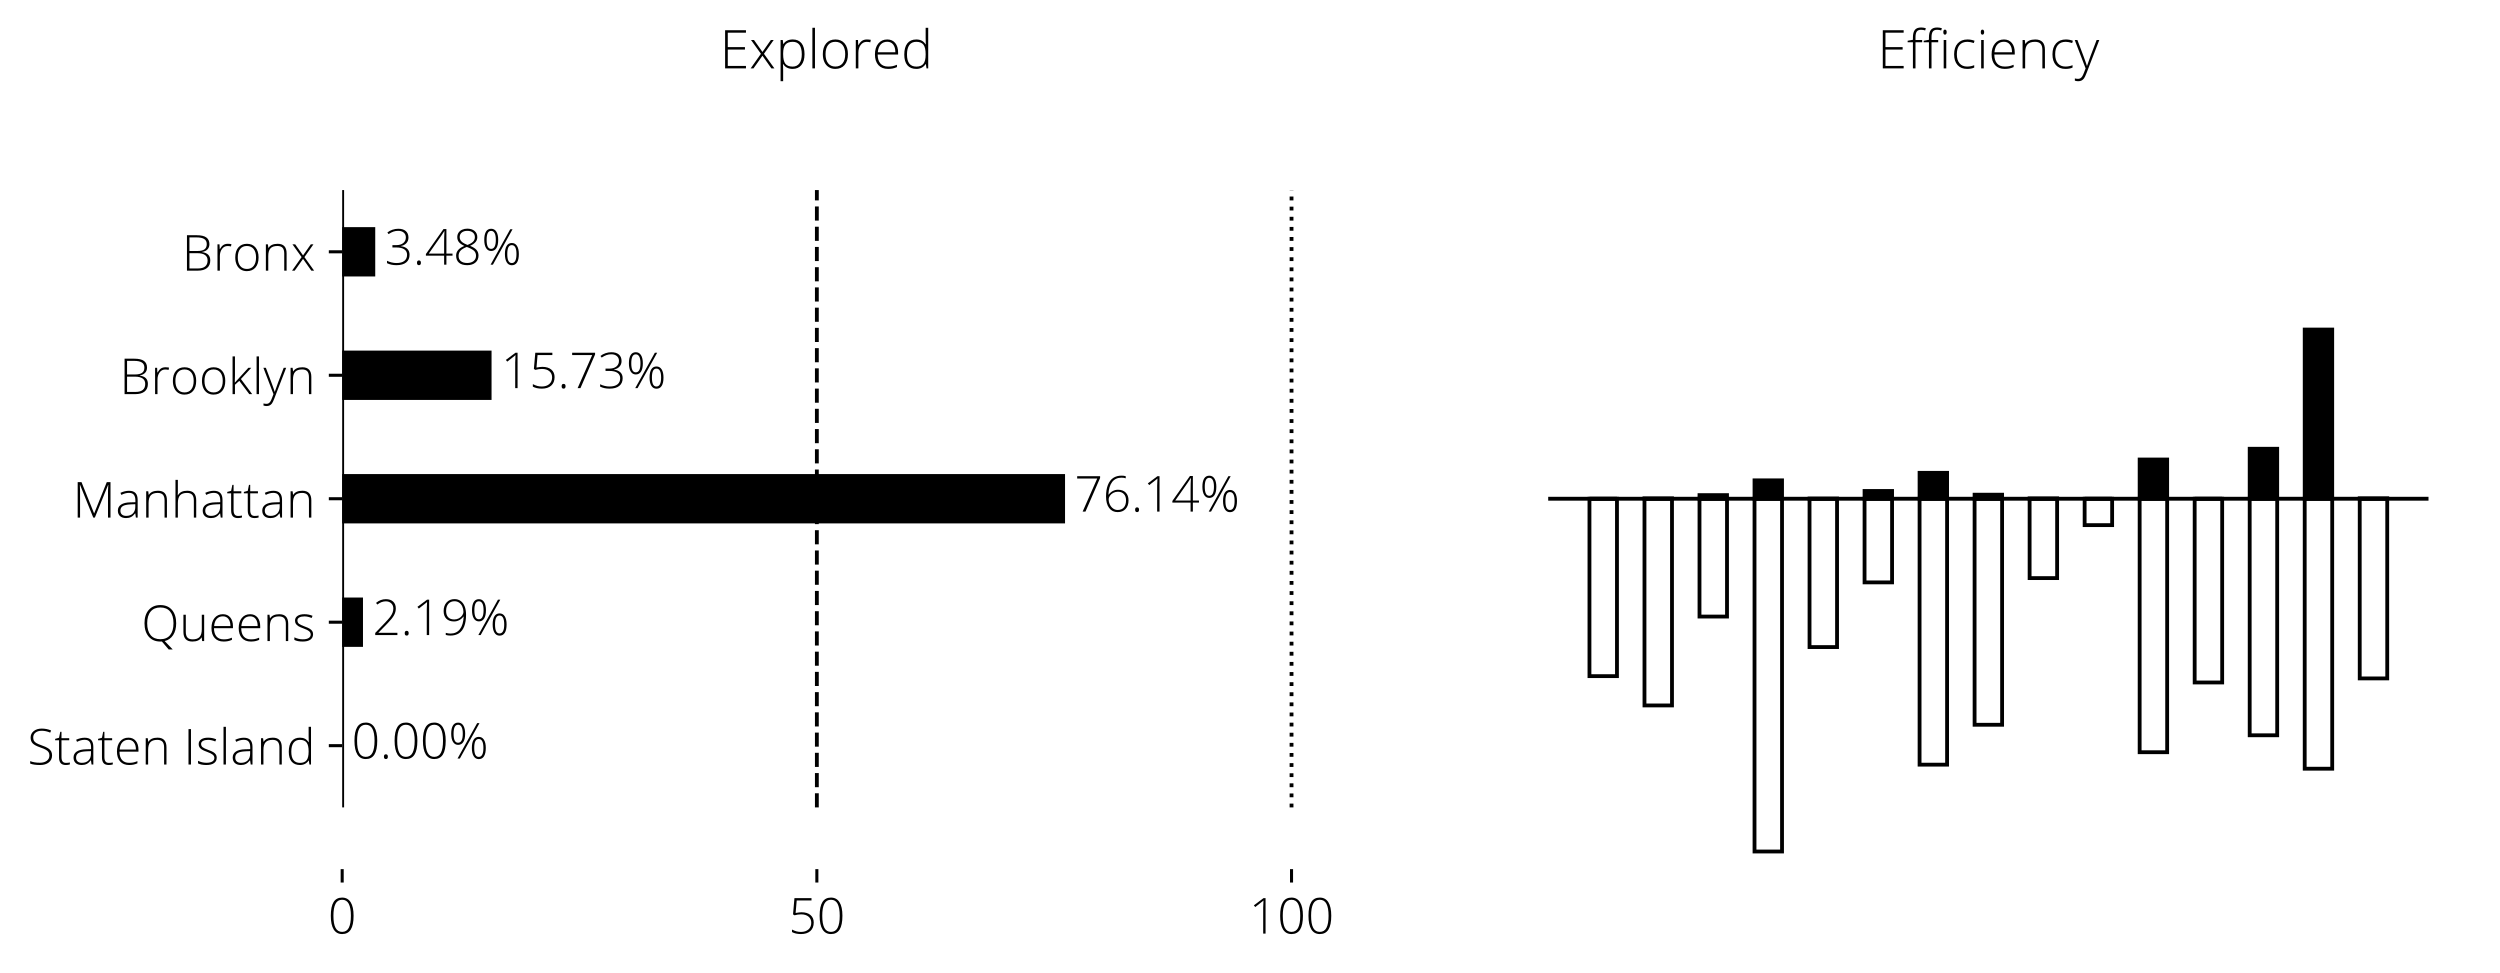
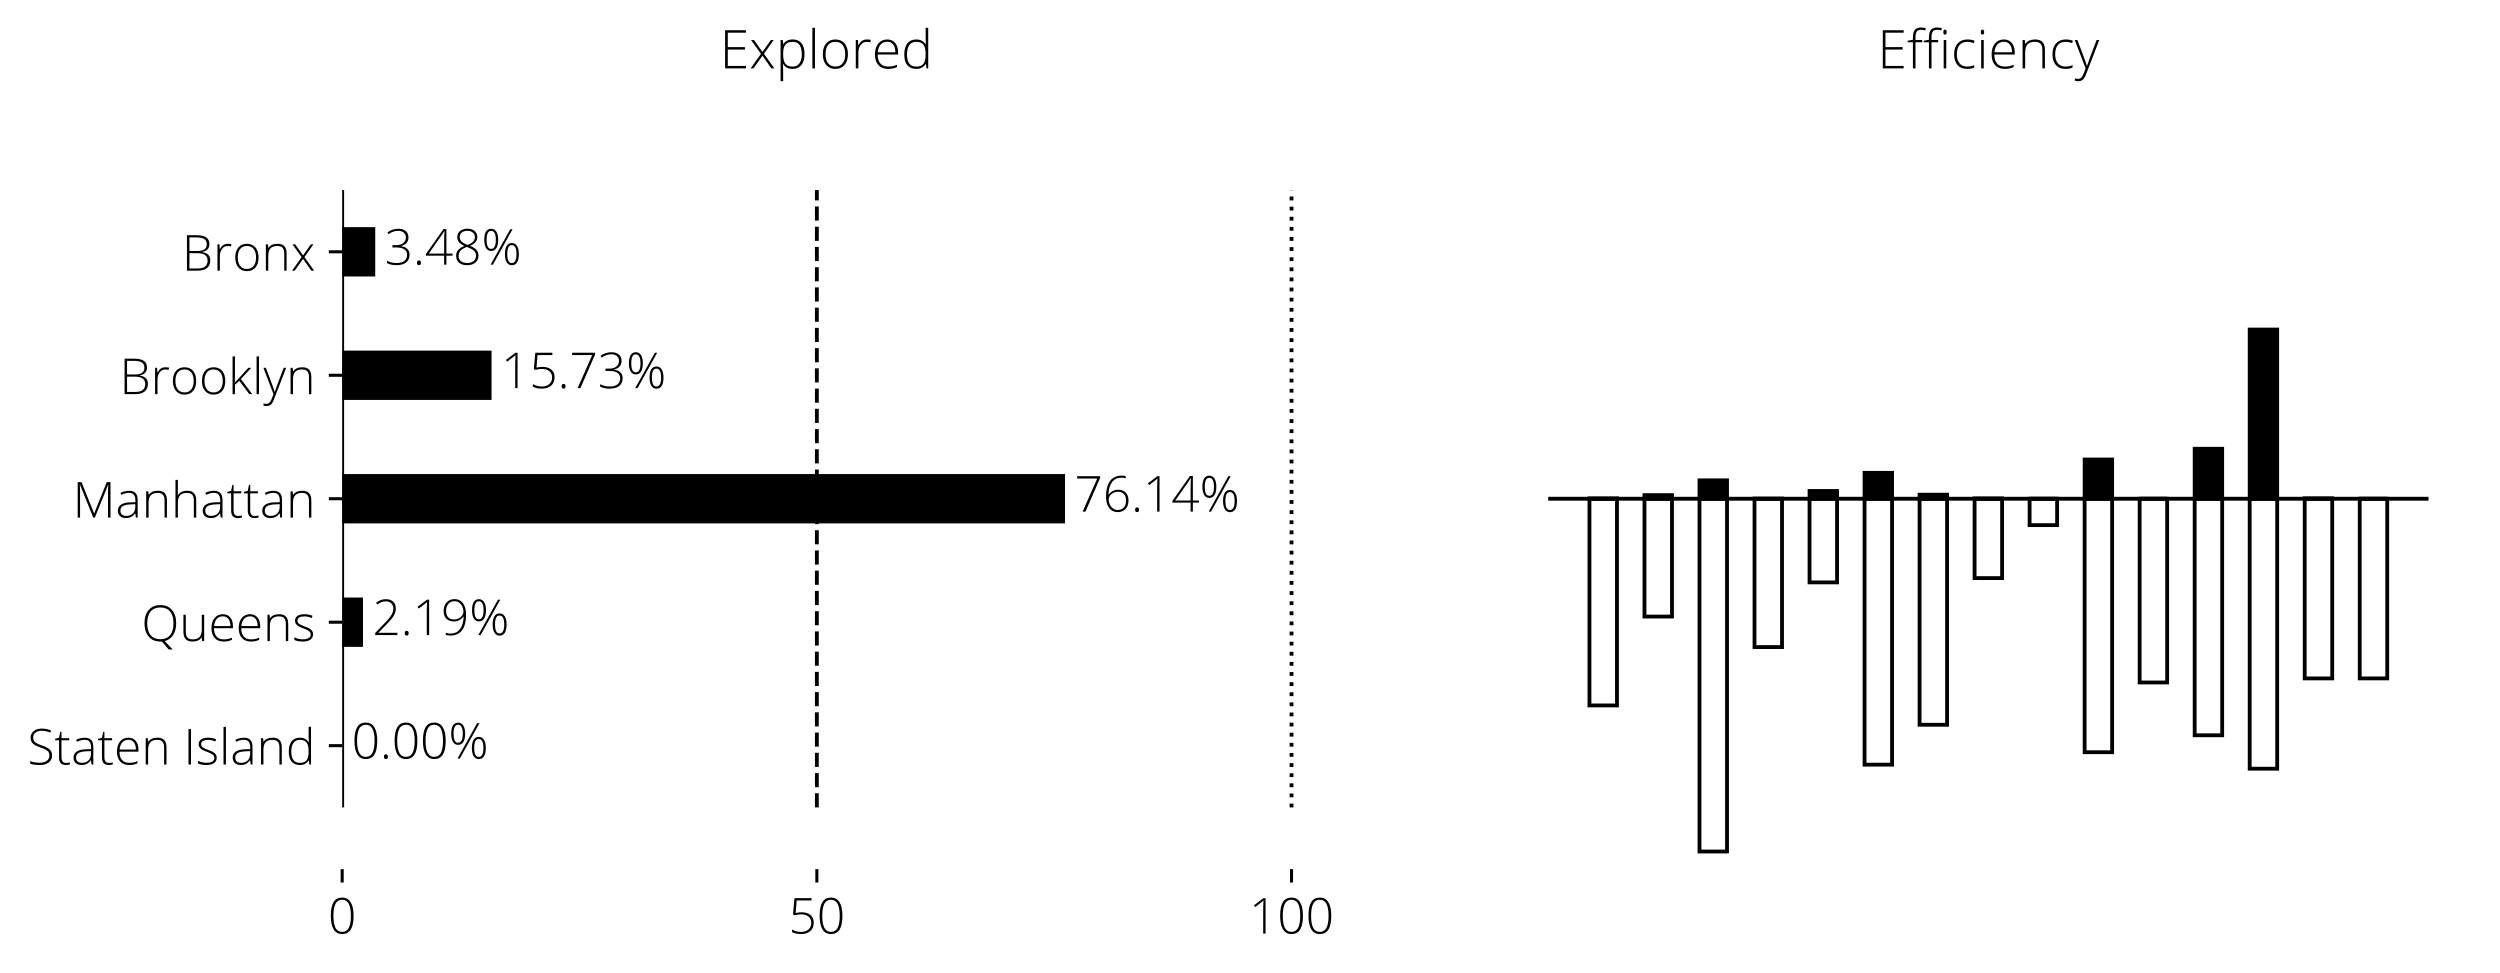
<svg xmlns="http://www.w3.org/2000/svg" xmlns:xlink="http://www.w3.org/1999/xlink" width="654.828pt" height="254.856pt" viewBox="0 0 654.828 254.856" version="1.1">
  <defs>
    <style type="text/css">*{stroke-linejoin: round; stroke-linecap: butt}</style>
  </defs>
  <g id="figure_1">
    <g id="patch_1">
      <path d="M 0 254.856  L 654.828 254.856  L 654.828 0  L 0 0  z " style="fill: #ffffff" />
    </g>
    <g id="axes_1">
      <g id="patch_2">
        <path d="M 89.628 227.654  L 343.265 227.654  L 343.265 33.614  L 89.628 33.614  L 89.628 227.654  z " style="fill: none" />
      </g>
      <g id="patch_3">
-         <path d="M 89.628 201.782  L 89.628 201.782  L 89.628 188.846  L 89.628 188.846  z " clip-path="url(#p2cec09fd3d)" />
+         <path d="M 89.628 201.782  L 89.628 201.782  L 89.628 188.846  L 89.628 188.846  z " clip-path="url(#pf3781e7fc8)" />
      </g>
      <g id="patch_4">
-         <path d="M 89.628 169.442  L 95.077 169.442  L 95.077 156.506  L 89.628 156.506  z " clip-path="url(#p2cec09fd3d)" />
+         <path d="M 89.628 169.442  L 95.077 169.442  L 95.077 156.506  L 89.628 156.506  z " clip-path="url(#pf3781e7fc8)" />
      </g>
      <g id="patch_5">
-         <path d="M 89.628 137.102  L 278.967 137.102  L 278.967 124.166  L 89.628 124.166  z " clip-path="url(#p2cec09fd3d)" />
+         <path d="M 89.628 137.102  L 278.967 137.102  L 278.967 124.166  L 89.628 124.166  z " clip-path="url(#pf3781e7fc8)" />
      </g>
      <g id="patch_6">
-         <path d="M 89.628 104.762  L 128.753 104.762  L 128.753 91.826  L 89.628 91.826  z " clip-path="url(#p2cec09fd3d)" />
+         <path d="M 89.628 104.762  L 128.753 104.762  L 128.753 91.826  L 89.628 91.826  z " clip-path="url(#pf3781e7fc8)" />
      </g>
      <g id="patch_7">
-         <path d="M 89.628 72.422  L 98.287 72.422  L 98.287 59.486  L 89.628 59.486  z " clip-path="url(#p2cec09fd3d)" />
+         <path d="M 89.628 72.422  L 98.287 72.422  L 98.287 59.486  L 89.628 59.486  z " clip-path="url(#pf3781e7fc8)" />
      </g>
      <g id="matplotlib.axis_1">
        <g id="xtick_1">
          <g id="line2d_1">
            <defs>
-               <path id="m2f53ff50e4" d="M 0 0  L 0 3.5  " style="stroke: #000000; stroke-width: 0.8" />
+               <path id="m8a9e522f46" d="M 0 0  L 0 3.5  " style="stroke: #000000; stroke-width: 0.8" />
            </defs>
            <g>
-               <use xlink:href="#m2f53ff50e4" x="89.628" y="227.654" style="stroke: #000000; stroke-width: 0.8" />
+               <use xlink:href="#m8a9e522f46" x="89.628" y="227.654" style="stroke: #000000; stroke-width: 0.8" />
            </g>
          </g>
          <g id="text_1">
-             <g transform="translate(85.91836 244.5322)scale(0.13 -0.13)">
+             <g transform="translate(85.91836 244.5322) scale(0.13 -0.13)">
              <defs>
                <path id="OpenSans-Light-30" d="M 3297 2297  Q 3297 1094 2930 515  Q 2563 -63 1819 -63  Q 1103 -63 731 532  Q 359 1128 359 2297  Q 359 3491 720 4066  Q 1081 4641 1819 4641  Q 2541 4641 2919 4045  Q 3297 3450 3297 2297  z M 697 2297  Q 697 1234 975 726  Q 1253 219 1819 219  Q 2409 219 2679 744  Q 2950 1269 2950 2297  Q 2950 3309 2679 3834  Q 2409 4359 1819 4359  Q 1228 4359 962 3834  Q 697 3309 697 2297  z " transform="scale(0.015625)" />
              </defs>
              <use xlink:href="#OpenSans-Light-30" />
            </g>
          </g>
        </g>
        <g id="xtick_2">
          <g id="line2d_2">
            <g>
-               <use xlink:href="#m2f53ff50e4" x="213.96" y="227.654" style="stroke: #000000; stroke-width: 0.8" />
+               <use xlink:href="#m8a9e522f46" x="213.96" y="227.654" style="stroke: #000000; stroke-width: 0.8" />
            </g>
          </g>
          <g id="text_2">
-             <g transform="translate(206.5398 244.5322)scale(0.13 -0.13)">
+             <g transform="translate(206.5398 244.5322) scale(0.13 -0.13)">
              <defs>
                <path id="OpenSans-Light-35" d="M 1678 2747  Q 2409 2747 2829 2394  Q 3250 2041 3250 1422  Q 3250 719 2812 328  Q 2375 -63 1606 -63  Q 1266 -63 959 4  Q 653 72 447 197  L 447 519  Q 784 347 1046 280  Q 1309 213 1606 213  Q 2206 213 2568 530  Q 2931 847 2931 1388  Q 2931 1897 2578 2187  Q 2225 2478 1619 2478  Q 1213 2478 769 2356  L 581 2478  L 763 4569  L 2963 4569  L 2963 4269  L 1056 4269  L 916 2656  Q 1403 2747 1678 2747  z " transform="scale(0.015625)" />
              </defs>
              <use xlink:href="#OpenSans-Light-35" />
              <use xlink:href="#OpenSans-Light-30" x="57.08" />
            </g>
          </g>
        </g>
        <g id="xtick_3">
          <g id="line2d_3">
            <g>
-               <use xlink:href="#m2f53ff50e4" x="338.292" y="227.654" style="stroke: #000000; stroke-width: 0.8" />
+               <use xlink:href="#m8a9e522f46" x="338.292" y="227.654" style="stroke: #000000; stroke-width: 0.8" />
            </g>
          </g>
          <g id="text_3">
-             <g transform="translate(327.1613 244.5322)scale(0.13 -0.13)">
+             <g transform="translate(327.1613 244.5322) scale(0.13 -0.13)">
              <defs>
                <path id="OpenSans-Light-31" d="M 2131 0  L 1825 0  L 1825 3328  Q 1825 3781 1863 4269  Q 1816 4222 1766 4178  Q 1716 4134 800 3419  L 622 3641  L 1863 4569  L 2131 4569  L 2131 0  z " transform="scale(0.015625)" />
              </defs>
              <use xlink:href="#OpenSans-Light-31" />
              <use xlink:href="#OpenSans-Light-30" x="57.08" />
              <use xlink:href="#OpenSans-Light-30" x="114.16" />
            </g>
          </g>
        </g>
      </g>
      <g id="matplotlib.axis_2">
        <g id="ytick_1">
          <g id="line2d_4">
            <defs>
-               <path id="m349e961a0e" d="M 0 0  L -3.5 0  " style="stroke: #000000; stroke-width: 0.8" />
+               <path id="m6c0a0e316b" d="M 0 0  L -3.5 0  " style="stroke: #000000; stroke-width: 0.8" />
            </defs>
            <g>
-               <use xlink:href="#m349e961a0e" x="89.628" y="195.314" style="stroke: #000000; stroke-width: 0.8" />
+               <use xlink:href="#m6c0a0e316b" x="89.628" y="195.314" style="stroke: #000000; stroke-width: 0.8" />
            </g>
          </g>
          <g id="text_4">
-             <g transform="translate(7.2 200.2532)scale(0.13 -0.13)">
+             <g transform="translate(7.2 200.2532) scale(0.13 -0.13)">
              <defs>
                <path id="OpenSans-Light-53" d="M 3169 1178  Q 3169 606 2748 271  Q 2328 -63 1631 -63  Q 794 -63 347 122  L 347 441  Q 841 231 1606 231  Q 2169 231 2498 489  Q 2828 747 2828 1166  Q 2828 1425 2718 1595  Q 2609 1766 2362 1906  Q 2116 2047 1638 2209  Q 938 2450 670 2729  Q 403 3009 403 3475  Q 403 3988 804 4311  Q 1206 4634 1838 4634  Q 2481 4634 3047 4391  L 2931 4116  Q 2363 4353 1844 4353  Q 1338 4353 1038 4118  Q 738 3884 738 3481  Q 738 3228 830 3065  Q 922 2903 1131 2773  Q 1341 2644 1850 2463  Q 2384 2278 2653 2104  Q 2922 1931 3045 1711  Q 3169 1491 3169 1178  z " transform="scale(0.015625)" />
                <path id="OpenSans-Light-74" d="M 1466 213  Q 1759 213 1978 263  L 1978 13  Q 1753 -63 1459 -63  Q 1009 -63 795 178  Q 581 419 581 934  L 581 3128  L 78 3128  L 78 3309  L 581 3450  L 738 4219  L 897 4219  L 897 3397  L 1894 3397  L 1894 3128  L 897 3128  L 897 978  Q 897 588 1034 400  Q 1172 213 1466 213  z " transform="scale(0.015625)" />
                <path id="OpenSans-Light-61" d="M 2631 0  L 2553 538  L 2528 538  Q 2272 209 2001 73  Q 1731 -63 1363 -63  Q 863 -63 584 193  Q 306 450 306 903  Q 306 1400 720 1675  Q 1134 1950 1919 1966  L 2566 1984  L 2566 2209  Q 2566 2694 2369 2941  Q 2172 3188 1734 3188  Q 1263 3188 756 2925  L 641 3194  Q 1200 3456 1747 3456  Q 2306 3456 2582 3165  Q 2859 2875 2859 2259  L 2859 0  L 2631 0  z M 1381 219  Q 1925 219 2239 530  Q 2553 841 2553 1394  L 2553 1728  L 1959 1703  Q 1244 1669 939 1480  Q 634 1291 634 891  Q 634 572 829 395  Q 1025 219 1381 219  z " transform="scale(0.015625)" />
                <path id="OpenSans-Light-65" d="M 1941 -63  Q 1200 -63 786 393  Q 372 850 372 1672  Q 372 2484 772 2973  Q 1172 3463 1850 3463  Q 2450 3463 2797 3044  Q 3144 2625 3144 1906  L 3144 1656  L 697 1656  Q 703 956 1023 587  Q 1344 219 1941 219  Q 2231 219 2451 259  Q 2672 300 3009 434  L 3009 153  Q 2722 28 2478 -17  Q 2234 -63 1941 -63  z M 1850 3188  Q 1359 3188 1062 2864  Q 766 2541 716 1931  L 2816 1931  Q 2816 2522 2559 2855  Q 2303 3188 1850 3188  z " transform="scale(0.015625)" />
                <path id="OpenSans-Light-6e" d="M 2938 0  L 2938 2203  Q 2938 2716 2722 2948  Q 2506 3181 2053 3181  Q 1444 3181 1161 2873  Q 878 2566 878 1875  L 878 0  L 569 0  L 569 3397  L 831 3397  L 891 2931  L 909 2931  Q 1241 3463 2088 3463  Q 3244 3463 3244 2222  L 3244 0  L 2938 0  z " transform="scale(0.015625)" />
                <path id="OpenSans-Light-20" transform="scale(0.015625)" />
                <path id="OpenSans-Light-49" d="M 647 0  L 647 4569  L 966 4569  L 966 0  L 647 0  z " transform="scale(0.015625)" />
                <path id="OpenSans-Light-73" d="M 2675 884  Q 2675 428 2328 182  Q 1981 -63 1344 -63  Q 663 -63 263 147  L 263 481  Q 775 225 1344 225  Q 1847 225 2108 392  Q 2369 559 2369 838  Q 2369 1094 2161 1269  Q 1953 1444 1478 1613  Q 969 1797 762 1930  Q 556 2063 451 2230  Q 347 2397 347 2638  Q 347 3019 667 3241  Q 988 3463 1563 3463  Q 2113 3463 2606 3256  L 2491 2975  Q 1991 3181 1563 3181  Q 1147 3181 903 3043  Q 659 2906 659 2663  Q 659 2397 848 2237  Q 1038 2078 1588 1881  Q 2047 1716 2256 1583  Q 2466 1450 2570 1281  Q 2675 1113 2675 884  z " transform="scale(0.015625)" />
                <path id="OpenSans-Light-6c" d="M 878 0  L 569 0  L 569 4863  L 878 4863  L 878 0  z " transform="scale(0.015625)" />
                <path id="OpenSans-Light-64" d="M 1813 3463  Q 2181 3463 2450 3328  Q 2719 3194 2931 2869  L 2950 2869  Q 2931 3263 2931 3641  L 2931 4863  L 3238 4863  L 3238 0  L 3034 0  L 2956 519  L 2931 519  Q 2544 -63 1819 -63  Q 1116 -63 744 375  Q 372 813 372 1650  Q 372 2531 740 2997  Q 1109 3463 1813 3463  z M 1813 3181  Q 1256 3181 976 2790  Q 697 2400 697 1656  Q 697 213 1819 213  Q 2394 213 2662 547  Q 2931 881 2931 1650  L 2931 1703  Q 2931 2491 2667 2836  Q 2403 3181 1813 3181  z " transform="scale(0.015625)" />
              </defs>
              <use xlink:href="#OpenSans-Light-53" />
              <use xlink:href="#OpenSans-Light-74" x="54.492" />
              <use xlink:href="#OpenSans-Light-61" x="87.988" />
              <use xlink:href="#OpenSans-Light-74" x="140.967" />
              <use xlink:href="#OpenSans-Light-65" x="174.463" />
              <use xlink:href="#OpenSans-Light-6e" x="229.346" />
              <use xlink:href="#OpenSans-Light-20" x="288.33" />
              <use xlink:href="#OpenSans-Light-49" x="314.307" />
              <use xlink:href="#OpenSans-Light-73" x="339.502" />
              <use xlink:href="#OpenSans-Light-6c" x="386.084" />
              <use xlink:href="#OpenSans-Light-61" x="408.691" />
              <use xlink:href="#OpenSans-Light-6e" x="461.67" />
              <use xlink:href="#OpenSans-Light-64" x="520.654" />
            </g>
          </g>
        </g>
        <g id="ytick_2">
          <g id="line2d_5">
            <g>
-               <use xlink:href="#m349e961a0e" x="89.628" y="162.974" style="stroke: #000000; stroke-width: 0.8" />
+               <use xlink:href="#m6c0a0e316b" x="89.628" y="162.974" style="stroke: #000000; stroke-width: 0.8" />
            </g>
          </g>
          <g id="text_5">
-             <g transform="translate(37.03094 167.9132)scale(0.13 -0.13)">
+             <g transform="translate(37.03094 167.9132) scale(0.13 -0.13)">
              <defs>
                <path id="OpenSans-Light-51" d="M 4488 2291  Q 4488 1372 4094 770  Q 3700 169 3003 0  L 4044 -1088  L 3525 -1088  L 2644 -56  L 2541 -63  L 2444 -63  Q 1491 -63 947 570  Q 403 1203 403 2297  Q 403 3388 951 4014  Q 1500 4641 2450 4641  Q 3406 4641 3947 4011  Q 4488 3381 4488 2291  z M 750 2291  Q 750 1309 1187 773  Q 1625 238 2444 238  Q 3269 238 3705 769  Q 4141 1300 4141 2291  Q 4141 3278 3705 3804  Q 3269 4331 2450 4331  Q 1634 4331 1192 3800  Q 750 3269 750 2291  z " transform="scale(0.015625)" />
                <path id="OpenSans-Light-75" d="M 838 3397  L 838 1197  Q 838 684 1053 451  Q 1269 219 1722 219  Q 2328 219 2614 525  Q 2900 831 2900 1522  L 2900 3397  L 3206 3397  L 3206 0  L 2944 0  L 2888 469  L 2869 469  Q 2538 -63 1691 -63  Q 531 -63 531 1178  L 531 3397  L 838 3397  z " transform="scale(0.015625)" />
              </defs>
              <use xlink:href="#OpenSans-Light-51" />
              <use xlink:href="#OpenSans-Light-75" x="76.416" />
              <use xlink:href="#OpenSans-Light-65" x="135.4" />
              <use xlink:href="#OpenSans-Light-65" x="190.283" />
              <use xlink:href="#OpenSans-Light-6e" x="245.166" />
              <use xlink:href="#OpenSans-Light-73" x="304.15" />
            </g>
          </g>
        </g>
        <g id="ytick_3">
          <g id="line2d_6">
            <g>
-               <use xlink:href="#m349e961a0e" x="89.628" y="130.634" style="stroke: #000000; stroke-width: 0.8" />
+               <use xlink:href="#m6c0a0e316b" x="89.628" y="130.634" style="stroke: #000000; stroke-width: 0.8" />
            </g>
          </g>
          <g id="text_6">
-             <g transform="translate(19.03406 135.5732)scale(0.13 -0.13)">
+             <g transform="translate(19.03406 135.5732) scale(0.13 -0.13)">
              <defs>
                <path id="OpenSans-Light-4d" d="M 2656 0  L 953 4219  L 928 4219  Q 953 3831 953 3425  L 953 0  L 647 0  L 647 4569  L 1141 4569  L 2759 550  L 2778 550  L 4397 4569  L 4878 4569  L 4878 0  L 4556 0  L 4556 3463  Q 4556 3825 4594 4213  L 4569 4213  L 2859 0  L 2656 0  z " transform="scale(0.015625)" />
                <path id="OpenSans-Light-68" d="M 2938 0  L 2938 2203  Q 2938 2716 2722 2948  Q 2506 3181 2053 3181  Q 1444 3181 1161 2873  Q 878 2566 878 1875  L 878 0  L 569 0  L 569 4863  L 878 4863  L 878 3316  L 863 2881  L 884 2881  Q 1075 3188 1365 3325  Q 1656 3463 2088 3463  Q 3244 3463 3244 2222  L 3244 0  L 2938 0  z " transform="scale(0.015625)" />
              </defs>
              <use xlink:href="#OpenSans-Light-4d" />
              <use xlink:href="#OpenSans-Light-61" x="86.279" />
              <use xlink:href="#OpenSans-Light-6e" x="139.258" />
              <use xlink:href="#OpenSans-Light-68" x="198.242" />
              <use xlink:href="#OpenSans-Light-61" x="257.227" />
              <use xlink:href="#OpenSans-Light-74" x="310.205" />
              <use xlink:href="#OpenSans-Light-74" x="343.701" />
              <use xlink:href="#OpenSans-Light-61" x="377.197" />
              <use xlink:href="#OpenSans-Light-6e" x="430.176" />
            </g>
          </g>
        </g>
        <g id="ytick_4">
          <g id="line2d_7">
            <g>
-               <use xlink:href="#m349e961a0e" x="89.628" y="98.294" style="stroke: #000000; stroke-width: 0.8" />
+               <use xlink:href="#m6c0a0e316b" x="89.628" y="98.294" style="stroke: #000000; stroke-width: 0.8" />
            </g>
          </g>
          <g id="text_7">
-             <g transform="translate(31.31703 103.2332)scale(0.13 -0.13)">
+             <g transform="translate(31.31703 103.2332) scale(0.13 -0.13)">
              <defs>
                <path id="OpenSans-Light-42" d="M 647 4569  L 1900 4569  Q 2747 4569 3144 4281  Q 3541 3994 3541 3413  Q 3541 3016 3298 2752  Q 3056 2488 2591 2413  L 2591 2394  Q 3138 2313 3395 2048  Q 3653 1784 3653 1313  Q 3653 681 3234 340  Q 2816 0 2047 0  L 647 0  L 647 4569  z M 966 2534  L 1972 2534  Q 2616 2534 2908 2748  Q 3200 2963 3200 3419  Q 3200 3875 2870 4081  Q 2541 4288 1888 4288  L 966 4288  L 966 2534  z M 966 2253  L 966 281  L 2041 281  Q 3309 281 3309 1313  Q 3309 2253 1972 2253  L 966 2253  z " transform="scale(0.015625)" />
                <path id="OpenSans-Light-72" d="M 1906 3463  Q 2122 3463 2369 3419  L 2309 3122  Q 2097 3175 1869 3175  Q 1434 3175 1156 2806  Q 878 2438 878 1875  L 878 0  L 569 0  L 569 3397  L 831 3397  L 863 2784  L 884 2784  Q 1094 3159 1331 3311  Q 1569 3463 1906 3463  z " transform="scale(0.015625)" />
                <path id="OpenSans-Light-6f" d="M 3378 1703  Q 3378 872 2975 404  Q 2572 -63 1863 -63  Q 1416 -63 1075 153  Q 734 369 553 772  Q 372 1175 372 1703  Q 372 2534 775 2998  Q 1178 3463 1881 3463  Q 2581 3463 2979 2992  Q 3378 2522 3378 1703  z M 697 1703  Q 697 1003 1005 611  Q 1313 219 1875 219  Q 2438 219 2745 611  Q 3053 1003 3053 1703  Q 3053 2406 2742 2793  Q 2431 3181 1869 3181  Q 1306 3181 1001 2795  Q 697 2409 697 1703  z " transform="scale(0.015625)" />
                <path id="OpenSans-Light-6b" d="M 872 1491  L 2606 3397  L 2981 3397  L 1644 1947  L 3097 0  L 2725 0  L 1434 1716  L 878 1209  L 878 0  L 569 0  L 569 4863  L 878 4863  L 878 2425  L 856 1491  L 872 1491  z " transform="scale(0.015625)" />
                <path id="OpenSans-Light-79" d="M 0 3397  L 319 3397  L 1038 1491  Q 1366 613 1453 306  L 1472 306  Q 1603 709 1900 1509  L 2619 3397  L 2938 3397  L 1416 -550  Q 1231 -1031 1106 -1200  Q 981 -1369 814 -1453  Q 647 -1538 409 -1538  Q 231 -1538 13 -1472  L 13 -1203  Q 194 -1253 403 -1253  Q 563 -1253 684 -1178  Q 806 -1103 904 -945  Q 1003 -788 1133 -445  Q 1263 -103 1300 0  L 0 3397  z " transform="scale(0.015625)" />
              </defs>
              <use xlink:href="#OpenSans-Light-42" />
              <use xlink:href="#OpenSans-Light-72" x="62.695" />
              <use xlink:href="#OpenSans-Light-6f" x="101.611" />
              <use xlink:href="#OpenSans-Light-6f" x="160.205" />
              <use xlink:href="#OpenSans-Light-6b" x="218.799" />
              <use xlink:href="#OpenSans-Light-6c" x="267.188" />
              <use xlink:href="#OpenSans-Light-79" x="289.795" />
              <use xlink:href="#OpenSans-Light-6e" x="335.693" />
            </g>
          </g>
        </g>
        <g id="ytick_5">
          <g id="line2d_8">
            <g>
-               <use xlink:href="#m349e961a0e" x="89.628" y="65.954" style="stroke: #000000; stroke-width: 0.8" />
+               <use xlink:href="#m6c0a0e316b" x="89.628" y="65.954" style="stroke: #000000; stroke-width: 0.8" />
            </g>
          </g>
          <g id="text_8">
-             <g transform="translate(47.65641 70.89317)scale(0.13 -0.13)">
+             <g transform="translate(47.65641 70.89317) scale(0.13 -0.13)">
              <defs>
                <path id="OpenSans-Light-78" d="M 1403 1747  L 219 3397  L 575 3397  L 1588 1966  L 2591 3397  L 2931 3397  L 1766 1747  L 3016 0  L 2656 0  L 1588 1516  L 513 0  L 172 0  L 1403 1747  z " transform="scale(0.015625)" />
              </defs>
              <use xlink:href="#OpenSans-Light-42" />
              <use xlink:href="#OpenSans-Light-72" x="62.695" />
              <use xlink:href="#OpenSans-Light-6f" x="101.611" />
              <use xlink:href="#OpenSans-Light-6e" x="160.205" />
              <use xlink:href="#OpenSans-Light-78" x="219.189" />
            </g>
          </g>
        </g>
      </g>
      <g id="LineCollection_1">
-         <path d="M 89.628 211.484  L 89.628 49.784  " clip-path="url(#p2cec09fd3d)" style="fill: none; stroke: #000000" />
+         <path d="M 89.628 211.484  L 89.628 49.784  " clip-path="url(#pf3781e7fc8)" style="fill: none; stroke: #000000" />
      </g>
      <g id="LineCollection_2">
-         <path d="M 213.96 211.484  L 213.96 49.784  " clip-path="url(#p2cec09fd3d)" style="fill: none; stroke-dasharray: 3.7,1.6; stroke-dashoffset: 0; stroke: #000000" />
+         <path d="M 213.96 211.484  L 213.96 49.784  " clip-path="url(#pf3781e7fc8)" style="fill: none; stroke-dasharray: 3.7,1.6; stroke-dashoffset: 0; stroke: #000000" />
      </g>
      <g id="LineCollection_3">
-         <path d="M 338.292 211.484  L 338.292 49.784  " clip-path="url(#p2cec09fd3d)" style="fill: none; stroke-dasharray: 1,1.65; stroke-dashoffset: 0; stroke: #000000" />
+         <path d="M 338.292 211.484  L 338.292 49.784  " clip-path="url(#pf3781e7fc8)" style="fill: none; stroke-dasharray: 1,1.65; stroke-dashoffset: 0; stroke: #000000" />
      </g>
      <g id="text_9">
-         <g transform="translate(92.11507 198.6911)scale(0.13 -0.13)">
+         <g transform="translate(92.11507 198.6911) scale(0.13 -0.13)">
          <defs>
            <path id="OpenSans-Light-2e" d="M 506 244  Q 506 550 756 550  Q 1013 550 1013 244  Q 1013 -63 756 -63  Q 506 -63 506 244  z " transform="scale(0.015625)" />
            <path id="OpenSans-Light-25" d="M 659 3206  Q 659 2625 800 2333  Q 941 2041 1241 2041  Q 1844 2041 1844 3206  Q 1844 3781 1689 4070  Q 1534 4359 1241 4359  Q 941 4359 800 4070  Q 659 3781 659 3206  z M 2150 3206  Q 2150 2500 1915 2133  Q 1681 1766 1241 1766  Q 825 1766 589 2142  Q 353 2519 353 3206  Q 353 3903 578 4268  Q 803 4634 1241 4634  Q 1675 4634 1912 4257  Q 2150 3881 2150 3206  z M 3322 1369  Q 3322 791 3462 502  Q 3603 213 3903 213  Q 4506 213 4506 1369  Q 4506 2522 3903 2522  Q 3603 2522 3462 2236  Q 3322 1950 3322 1369  z M 4813 1369  Q 4813 663 4581 295  Q 4350 -72 3909 -72  Q 3484 -72 3250 308  Q 3016 688 3016 1369  Q 3016 2072 3245 2434  Q 3475 2797 3909 2797  Q 4338 2797 4575 2422  Q 4813 2047 4813 1369  z M 4000 4569  L 1466 0  L 1166 0  L 3700 4569  L 4000 4569  z " transform="scale(0.015625)" />
          </defs>
          <use xlink:href="#OpenSans-Light-30" />
          <use xlink:href="#OpenSans-Light-2e" x="57.08" />
          <use xlink:href="#OpenSans-Light-30" x="80.859" />
          <use xlink:href="#OpenSans-Light-30" x="137.939" />
          <use xlink:href="#OpenSans-Light-25" x="195.02" />
        </g>
      </g>
      <g id="text_10">
-         <g transform="translate(97.5641 166.3511)scale(0.13 -0.13)">
+         <g transform="translate(97.5641 166.3511) scale(0.13 -0.13)">
          <defs>
            <path id="OpenSans-Light-32" d="M 3213 0  L 353 0  L 353 275  L 1569 1544  Q 2081 2075 2287 2356  Q 2494 2638 2591 2894  Q 2688 3150 2688 3431  Q 2688 3841 2419 4097  Q 2150 4353 1722 4353  Q 1150 4353 628 3938  L 459 4153  Q 1031 4634 1728 4634  Q 2325 4634 2667 4315  Q 3009 3997 3009 3438  Q 3009 2984 2779 2561  Q 2550 2138 1941 1516  L 769 313  L 769 300  L 3213 300  L 3213 0  z " transform="scale(0.015625)" />
            <path id="OpenSans-Light-39" d="M 3238 2631  Q 3238 1731 3002 1125  Q 2766 519 2314 228  Q 1863 -63 1222 -63  Q 897 -63 622 19  L 622 288  Q 756 244 945 220  Q 1134 197 1234 197  Q 2006 197 2443 755  Q 2881 1313 2931 2381  L 2894 2381  Q 2666 2081 2350 1920  Q 2034 1759 1691 1759  Q 1056 1759 701 2109  Q 347 2459 347 3103  Q 347 3791 736 4216  Q 1125 4641 1747 4641  Q 2197 4641 2534 4405  Q 2872 4169 3055 3712  Q 3238 3256 3238 2631  z M 1747 4366  Q 1253 4366 959 4033  Q 666 3700 666 3122  Q 666 2578 937 2297  Q 1209 2016 1716 2016  Q 2031 2016 2304 2156  Q 2578 2297 2739 2530  Q 2900 2763 2900 3003  Q 2900 3369 2754 3687  Q 2609 4006 2348 4186  Q 2088 4366 1747 4366  z " transform="scale(0.015625)" />
          </defs>
          <use xlink:href="#OpenSans-Light-32" />
          <use xlink:href="#OpenSans-Light-2e" x="57.08" />
          <use xlink:href="#OpenSans-Light-31" x="80.859" />
          <use xlink:href="#OpenSans-Light-39" x="137.939" />
          <use xlink:href="#OpenSans-Light-25" x="195.02" />
        </g>
      </g>
      <g id="text_11">
-         <g transform="translate(281.4537 134.0111)scale(0.13 -0.13)">
+         <g transform="translate(281.4537 134.0111) scale(0.13 -0.13)">
          <defs>
            <path id="OpenSans-Light-37" d="M 1044 0  L 2925 4269  L 341 4269  L 341 4569  L 3297 4569  L 3297 4341  L 1409 0  L 1044 0  z " transform="scale(0.015625)" />
            <path id="OpenSans-Light-36" d="M 409 1947  Q 409 2838 651 3445  Q 894 4053 1339 4347  Q 1784 4641 2413 4641  Q 2706 4641 2950 4569  L 2950 4294  Q 2722 4378 2400 4378  Q 1628 4378 1198 3822  Q 769 3266 716 2203  L 756 2203  Q 994 2509 1300 2665  Q 1606 2822 1947 2822  Q 2588 2822 2948 2456  Q 3309 2091 3309 1447  Q 3309 747 2929 342  Q 2550 -63 1906 -63  Q 1213 -63 811 467  Q 409 997 409 1947  z M 1906 213  Q 2419 213 2703 534  Q 2988 856 2988 1453  Q 2988 1978 2706 2272  Q 2425 2566 1941 2566  Q 1622 2566 1348 2425  Q 1075 2284 912 2051  Q 750 1819 750 1575  Q 750 1228 904 908  Q 1059 588 1323 400  Q 1588 213 1906 213  z " transform="scale(0.015625)" />
            <path id="OpenSans-Light-34" d="M 3566 1166  L 2778 1166  L 2778 0  L 2484 0  L 2484 1166  L 134 1166  L 134 1375  L 2400 4594  L 2778 4594  L 2778 1434  L 3566 1434  L 3566 1166  z M 2484 1434  L 2484 2741  Q 2484 3684 2528 4325  L 2503 4325  Q 2441 4209 2119 3738  L 506 1434  L 2484 1434  z " transform="scale(0.015625)" />
          </defs>
          <use xlink:href="#OpenSans-Light-37" />
          <use xlink:href="#OpenSans-Light-36" x="57.08" />
          <use xlink:href="#OpenSans-Light-2e" x="114.16" />
          <use xlink:href="#OpenSans-Light-31" x="137.939" />
          <use xlink:href="#OpenSans-Light-34" x="195.02" />
          <use xlink:href="#OpenSans-Light-25" x="252.1" />
        </g>
      </g>
      <g id="text_12">
-         <g transform="translate(131.2399 101.6711)scale(0.13 -0.13)">
+         <g transform="translate(131.2399 101.6711) scale(0.13 -0.13)">
          <defs>
            <path id="OpenSans-Light-33" d="M 3059 3494  Q 3059 3069 2792 2778  Q 2525 2488 2075 2406  L 2075 2388  Q 2625 2319 2912 2037  Q 3200 1756 3200 1281  Q 3200 641 2764 289  Q 2328 -63 1509 -63  Q 813 -63 294 197  L 294 506  Q 556 369 882 291  Q 1209 213 1497 213  Q 2188 213 2534 492  Q 2881 772 2881 1281  Q 2881 1734 2526 1978  Q 2172 2222 1484 2222  L 991 2222  L 991 2522  L 1491 2522  Q 2059 2522 2392 2792  Q 2725 3063 2725 3525  Q 2725 3906 2454 4136  Q 2184 4366 1747 4366  Q 1406 4366 1125 4270  Q 844 4175 494 3944  L 341 4153  Q 606 4375 981 4504  Q 1356 4634 1741 4634  Q 2372 4634 2715 4336  Q 3059 4038 3059 3494  z " transform="scale(0.015625)" />
          </defs>
          <use xlink:href="#OpenSans-Light-31" />
          <use xlink:href="#OpenSans-Light-35" x="57.08" />
          <use xlink:href="#OpenSans-Light-2e" x="114.16" />
          <use xlink:href="#OpenSans-Light-37" x="137.939" />
          <use xlink:href="#OpenSans-Light-33" x="195.02" />
          <use xlink:href="#OpenSans-Light-25" x="252.1" />
        </g>
      </g>
      <g id="text_13">
-         <g transform="translate(100.7736 69.33114)scale(0.13 -0.13)">
+         <g transform="translate(100.7736 69.33114) scale(0.13 -0.13)">
          <defs>
            <path id="OpenSans-Light-38" d="M 1819 4647  Q 2400 4647 2754 4350  Q 3109 4053 3109 3547  Q 3109 3197 2889 2928  Q 2669 2659 2175 2431  Q 2775 2184 3019 1890  Q 3263 1597 3263 1178  Q 3263 613 2867 275  Q 2472 -63 1806 -63  Q 1116 -63 747 253  Q 378 569 378 1172  Q 378 1581 637 1890  Q 897 2200 1441 2419  Q 938 2656 731 2920  Q 525 3184 525 3553  Q 525 3881 690 4129  Q 856 4378 1154 4512  Q 1453 4647 1819 4647  z M 697 1125  Q 697 694 989 456  Q 1281 219 1806 219  Q 2319 219 2631 470  Q 2944 722 2944 1153  Q 2944 1541 2698 1783  Q 2453 2025 1753 2291  Q 1178 2069 937 1800  Q 697 1531 697 1125  z M 1813 4366  Q 1372 4366 1105 4148  Q 838 3931 838 3553  Q 838 3334 936 3167  Q 1034 3000 1220 2864  Q 1406 2728 1844 2547  Q 2353 2744 2575 2981  Q 2797 3219 2797 3553  Q 2797 3928 2533 4147  Q 2269 4366 1813 4366  z " transform="scale(0.015625)" />
          </defs>
          <use xlink:href="#OpenSans-Light-33" />
          <use xlink:href="#OpenSans-Light-2e" x="57.08" />
          <use xlink:href="#OpenSans-Light-34" x="80.859" />
          <use xlink:href="#OpenSans-Light-38" x="137.939" />
          <use xlink:href="#OpenSans-Light-25" x="195.02" />
        </g>
      </g>
      <g id="text_14">
-         <g transform="translate(188.5144 17.91219)scale(0.14 -0.14)">
+         <g transform="translate(188.5144 17.91219) scale(0.14 -0.14)">
          <defs>
            <path id="OpenSans-Light-45" d="M 3144 0  L 647 0  L 647 4569  L 3144 4569  L 3144 4275  L 966 4275  L 966 2547  L 3022 2547  L 3022 2253  L 966 2253  L 966 294  L 3144 294  L 3144 0  z " transform="scale(0.015625)" />
            <path id="OpenSans-Light-70" d="M 2022 -63  Q 1238 -63 878 525  L 856 525  L 866 263  Q 878 31 878 -244  L 878 -1538  L 569 -1538  L 569 3397  L 831 3397  L 891 2913  L 909 2913  Q 1259 3463 2028 3463  Q 2716 3463 3077 3011  Q 3438 2559 3438 1697  Q 3438 859 3058 398  Q 2678 -63 2022 -63  z M 2016 213  Q 2538 213 2823 600  Q 3109 988 3109 1684  Q 3109 3181 2028 3181  Q 1434 3181 1156 2854  Q 878 2528 878 1791  L 878 1691  Q 878 894 1145 553  Q 1413 213 2016 213  z " transform="scale(0.015625)" />
          </defs>
          <use xlink:href="#OpenSans-Light-45" />
          <use xlink:href="#OpenSans-Light-78" x="55.176" />
          <use xlink:href="#OpenSans-Light-70" x="104.98" />
          <use xlink:href="#OpenSans-Light-6c" x="164.502" />
          <use xlink:href="#OpenSans-Light-6f" x="187.109" />
          <use xlink:href="#OpenSans-Light-72" x="245.703" />
          <use xlink:href="#OpenSans-Light-65" x="284.619" />
          <use xlink:href="#OpenSans-Light-64" x="339.502" />
        </g>
      </g>
    </g>
    <g id="axes_2">
      <g id="patch_8">
-         <path d="M 416.329 130.634  L 423.535 130.634  L 423.535 130.634  L 416.329 130.634  z " clip-path="url(#p5d1a32b35a)" style="stroke: #000000; stroke-linejoin: miter" />
+         <path d="M 416.329 130.634  L 423.535 130.634  L 423.535 130.554  L 416.329 130.554  z " clip-path="url(#pcc06d89503)" style="stroke: #000000; stroke-linejoin: miter" />
      </g>
      <g id="patch_9">
-         <path d="M 430.741 130.634  L 437.946 130.634  L 437.946 130.554  L 430.741 130.554  z " clip-path="url(#p5d1a32b35a)" style="stroke: #000000; stroke-linejoin: miter" />
+         <path d="M 430.741 130.634  L 437.946 130.634  L 437.946 129.688  L 430.741 129.688  z " clip-path="url(#pcc06d89503)" style="stroke: #000000; stroke-linejoin: miter" />
      </g>
      <g id="patch_10">
-         <path d="M 445.152 130.634  L 452.357 130.634  L 452.357 129.688  L 445.152 129.688  z " clip-path="url(#p5d1a32b35a)" style="stroke: #000000; stroke-linejoin: miter" />
+         <path d="M 445.152 130.634  L 452.357 130.634  L 452.357 125.817  L 445.152 125.817  z " clip-path="url(#pcc06d89503)" style="stroke: #000000; stroke-linejoin: miter" />
      </g>
      <g id="patch_11">
-         <path d="M 459.563 130.634  L 466.768 130.634  L 466.768 125.817  L 459.563 125.817  z " clip-path="url(#p5d1a32b35a)" style="stroke: #000000; stroke-linejoin: miter" />
+         <path d="M 459.563 130.634  L 466.768 130.634  L 466.768 130.613  L 459.563 130.613  z " clip-path="url(#pcc06d89503)" style="stroke: #000000; stroke-linejoin: miter" />
      </g>
      <g id="patch_12">
-         <path d="M 473.974 130.634  L 481.18 130.634  L 481.18 130.613  L 473.974 130.613  z " clip-path="url(#p5d1a32b35a)" style="stroke: #000000; stroke-linejoin: miter" />
+         <path d="M 473.974 130.634  L 481.18 130.634  L 481.18 128.603  L 473.974 128.603  z " clip-path="url(#pcc06d89503)" style="stroke: #000000; stroke-linejoin: miter" />
      </g>
      <g id="patch_13">
-         <path d="M 488.385 130.634  L 495.591 130.634  L 495.591 128.603  L 488.385 128.603  z " clip-path="url(#p5d1a32b35a)" style="stroke: #000000; stroke-linejoin: miter" />
+         <path d="M 488.385 130.634  L 495.591 130.634  L 495.591 123.849  L 488.385 123.849  z " clip-path="url(#pcc06d89503)" style="stroke: #000000; stroke-linejoin: miter" />
      </g>
      <g id="patch_14">
-         <path d="M 502.796 130.634  L 510.002 130.634  L 510.002 123.849  L 502.796 123.849  z " clip-path="url(#p5d1a32b35a)" style="stroke: #000000; stroke-linejoin: miter" />
+         <path d="M 502.796 130.634  L 510.002 130.634  L 510.002 129.575  L 502.796 129.575  z " clip-path="url(#pcc06d89503)" style="stroke: #000000; stroke-linejoin: miter" />
      </g>
      <g id="patch_15">
-         <path d="M 517.207 130.634  L 524.413 130.634  L 524.413 129.575  L 517.207 129.575  z " clip-path="url(#p5d1a32b35a)" style="stroke: #000000; stroke-linejoin: miter" />
+         <path d="M 517.207 130.634  L 524.413 130.634  L 524.413 130.564  L 517.207 130.564  z " clip-path="url(#pcc06d89503)" style="stroke: #000000; stroke-linejoin: miter" />
      </g>
      <g id="patch_16">
-         <path d="M 531.619 130.634  L 538.824 130.634  L 538.824 130.564  L 531.619 130.564  z " clip-path="url(#p5d1a32b35a)" style="stroke: #000000; stroke-linejoin: miter" />
+         <path d="M 531.619 130.634  L 538.824 130.634  L 538.824 130.634  L 531.619 130.634  z " clip-path="url(#pcc06d89503)" style="stroke: #000000; stroke-linejoin: miter" />
      </g>
      <g id="patch_17">
-         <path d="M 546.03 130.634  L 553.235 130.634  L 553.235 130.634  L 546.03 130.634  z " clip-path="url(#p5d1a32b35a)" style="stroke: #000000; stroke-linejoin: miter" />
+         <path d="M 546.03 130.634  L 553.235 130.634  L 553.235 120.361  L 546.03 120.361  z " clip-path="url(#pcc06d89503)" style="stroke: #000000; stroke-linejoin: miter" />
      </g>
      <g id="patch_18">
-         <path d="M 560.441 130.634  L 567.647 130.634  L 567.647 120.361  L 560.441 120.361  z " clip-path="url(#p5d1a32b35a)" style="stroke: #000000; stroke-linejoin: miter" />
+         <path d="M 560.441 130.634  L 567.647 130.634  L 567.647 130.634  L 560.441 130.634  z " clip-path="url(#pcc06d89503)" style="stroke: #000000; stroke-linejoin: miter" />
      </g>
      <g id="patch_19">
-         <path d="M 574.852 130.634  L 582.058 130.634  L 582.058 130.634  L 574.852 130.634  z " clip-path="url(#p5d1a32b35a)" style="stroke: #000000; stroke-linejoin: miter" />
+         <path d="M 574.852 130.634  L 582.058 130.634  L 582.058 117.545  L 574.852 117.545  z " clip-path="url(#pcc06d89503)" style="stroke: #000000; stroke-linejoin: miter" />
      </g>
      <g id="patch_20">
-         <path d="M 589.263 130.634  L 596.469 130.634  L 596.469 117.545  L 589.263 117.545  z " clip-path="url(#p5d1a32b35a)" style="stroke: #000000; stroke-linejoin: miter" />
+         <path d="M 589.263 130.634  L 596.469 130.634  L 596.469 86.32  L 589.263 86.32  z " clip-path="url(#pcc06d89503)" style="stroke: #000000; stroke-linejoin: miter" />
      </g>
      <g id="patch_21">
-         <path d="M 603.674 130.634  L 610.88 130.634  L 610.88 86.32  L 603.674 86.32  z " clip-path="url(#p5d1a32b35a)" style="stroke: #000000; stroke-linejoin: miter" />
+         <path d="M 603.674 130.634  L 610.88 130.634  L 610.88 130.539  L 603.674 130.539  z " clip-path="url(#pcc06d89503)" style="stroke: #000000; stroke-linejoin: miter" />
      </g>
      <g id="patch_22">
-         <path d="M 618.086 130.634  L 625.291 130.634  L 625.291 130.539  L 618.086 130.539  z " clip-path="url(#p5d1a32b35a)" style="stroke: #000000; stroke-linejoin: miter" />
+         <path d="M 618.086 130.634  L 625.291 130.634  L 625.291 130.634  L 618.086 130.634  z " clip-path="url(#pcc06d89503)" style="stroke: #000000; stroke-linejoin: miter" />
      </g>
      <g id="patch_23">
-         <path d="M 416.329 130.634  L 423.535 130.634  L 423.535 177.101  L 416.329 177.101  L 416.329 130.634  z " clip-path="url(#p5d1a32b35a)" style="fill: none; stroke: #000000; stroke-linejoin: miter" />
+         <path d="M 416.329 130.634  L 423.535 130.634  L 423.535 184.777  L 416.329 184.777  L 416.329 130.634  z " clip-path="url(#pcc06d89503)" style="fill: none; stroke: #000000; stroke-linejoin: miter" />
      </g>
      <g id="patch_24">
-         <path d="M 430.741 130.634  L 437.946 130.634  L 437.946 184.777  L 430.741 184.777  L 430.741 130.634  z " clip-path="url(#p5d1a32b35a)" style="fill: none; stroke: #000000; stroke-linejoin: miter" />
+         <path d="M 430.741 130.634  L 437.946 130.634  L 437.946 161.495  L 430.741 161.495  L 430.741 130.634  z " clip-path="url(#pcc06d89503)" style="fill: none; stroke: #000000; stroke-linejoin: miter" />
      </g>
      <g id="patch_25">
-         <path d="M 445.152 130.634  L 452.357 130.634  L 452.357 161.495  L 445.152 161.495  L 445.152 130.634  z " clip-path="url(#p5d1a32b35a)" style="fill: none; stroke: #000000; stroke-linejoin: miter" />
+         <path d="M 445.152 130.634  L 452.357 130.634  L 452.357 223.034  L 445.152 223.034  L 445.152 130.634  z " clip-path="url(#pcc06d89503)" style="fill: none; stroke: #000000; stroke-linejoin: miter" />
      </g>
      <g id="patch_26">
-         <path d="M 459.563 130.634  L 466.768 130.634  L 466.768 223.034  L 459.563 223.034  L 459.563 130.634  z " clip-path="url(#p5d1a32b35a)" style="fill: none; stroke: #000000; stroke-linejoin: miter" />
+         <path d="M 459.563 130.634  L 466.768 130.634  L 466.768 169.488  L 459.563 169.488  L 459.563 130.634  z " clip-path="url(#pcc06d89503)" style="fill: none; stroke: #000000; stroke-linejoin: miter" />
      </g>
      <g id="patch_27">
-         <path d="M 473.974 130.634  L 481.18 130.634  L 481.18 169.488  L 473.974 169.488  L 473.974 130.634  z " clip-path="url(#p5d1a32b35a)" style="fill: none; stroke: #000000; stroke-linejoin: miter" />
+         <path d="M 473.974 130.634  L 481.18 130.634  L 481.18 152.545  L 473.974 152.545  L 473.974 130.634  z " clip-path="url(#pcc06d89503)" style="fill: none; stroke: #000000; stroke-linejoin: miter" />
      </g>
      <g id="patch_28">
-         <path d="M 488.385 130.634  L 495.591 130.634  L 495.591 152.545  L 488.385 152.545  L 488.385 130.634  z " clip-path="url(#p5d1a32b35a)" style="fill: none; stroke: #000000; stroke-linejoin: miter" />
+         <path d="M 488.385 130.634  L 495.591 130.634  L 495.591 200.287  L 488.385 200.287  L 488.385 130.634  z " clip-path="url(#pcc06d89503)" style="fill: none; stroke: #000000; stroke-linejoin: miter" />
      </g>
      <g id="patch_29">
-         <path d="M 502.796 130.634  L 510.002 130.634  L 510.002 200.287  L 502.796 200.287  L 502.796 130.634  z " clip-path="url(#p5d1a32b35a)" style="fill: none; stroke: #000000; stroke-linejoin: miter" />
+         <path d="M 502.796 130.634  L 510.002 130.634  L 510.002 189.839  L 502.796 189.839  L 502.796 130.634  z " clip-path="url(#pcc06d89503)" style="fill: none; stroke: #000000; stroke-linejoin: miter" />
      </g>
      <g id="patch_30">
-         <path d="M 517.207 130.634  L 524.413 130.634  L 524.413 189.839  L 517.207 189.839  L 517.207 130.634  z " clip-path="url(#p5d1a32b35a)" style="fill: none; stroke: #000000; stroke-linejoin: miter" />
+         <path d="M 517.207 130.634  L 524.413 130.634  L 524.413 151.422  L 517.207 151.422  L 517.207 130.634  z " clip-path="url(#pcc06d89503)" style="fill: none; stroke: #000000; stroke-linejoin: miter" />
      </g>
      <g id="patch_31">
-         <path d="M 531.619 130.634  L 538.824 130.634  L 538.824 151.422  L 531.619 151.422  L 531.619 130.634  z " clip-path="url(#p5d1a32b35a)" style="fill: none; stroke: #000000; stroke-linejoin: miter" />
+         <path d="M 531.619 130.634  L 538.824 130.634  L 538.824 137.548  L 531.619 137.548  L 531.619 130.634  z " clip-path="url(#pcc06d89503)" style="fill: none; stroke: #000000; stroke-linejoin: miter" />
      </g>
      <g id="patch_32">
-         <path d="M 546.03 130.634  L 553.235 130.634  L 553.235 137.548  L 546.03 137.548  L 546.03 130.634  z " clip-path="url(#p5d1a32b35a)" style="fill: none; stroke: #000000; stroke-linejoin: miter" />
+         <path d="M 546.03 130.634  L 553.235 130.634  L 553.235 197.029  L 546.03 197.029  L 546.03 130.634  z " clip-path="url(#pcc06d89503)" style="fill: none; stroke: #000000; stroke-linejoin: miter" />
      </g>
      <g id="patch_33">
-         <path d="M 560.441 130.634  L 567.647 130.634  L 567.647 197.029  L 560.441 197.029  L 560.441 130.634  z " clip-path="url(#p5d1a32b35a)" style="fill: none; stroke: #000000; stroke-linejoin: miter" />
+         <path d="M 560.441 130.634  L 567.647 130.634  L 567.647 178.762  L 560.441 178.762  L 560.441 130.634  z " clip-path="url(#pcc06d89503)" style="fill: none; stroke: #000000; stroke-linejoin: miter" />
      </g>
      <g id="patch_34">
-         <path d="M 574.852 130.634  L 582.058 130.634  L 582.058 178.762  L 574.852 178.762  L 574.852 130.634  z " clip-path="url(#p5d1a32b35a)" style="fill: none; stroke: #000000; stroke-linejoin: miter" />
+         <path d="M 574.852 130.634  L 582.058 130.634  L 582.058 192.592  L 574.852 192.592  L 574.852 130.634  z " clip-path="url(#pcc06d89503)" style="fill: none; stroke: #000000; stroke-linejoin: miter" />
      </g>
      <g id="patch_35">
-         <path d="M 589.263 130.634  L 596.469 130.634  L 596.469 192.592  L 589.263 192.592  L 589.263 130.634  z " clip-path="url(#p5d1a32b35a)" style="fill: none; stroke: #000000; stroke-linejoin: miter" />
+         <path d="M 589.263 130.634  L 596.469 130.634  L 596.469 201.348  L 589.263 201.348  L 589.263 130.634  z " clip-path="url(#pcc06d89503)" style="fill: none; stroke: #000000; stroke-linejoin: miter" />
      </g>
      <g id="patch_36">
-         <path d="M 603.674 130.634  L 610.88 130.634  L 610.88 201.348  L 603.674 201.348  L 603.674 130.634  z " clip-path="url(#p5d1a32b35a)" style="fill: none; stroke: #000000; stroke-linejoin: miter" />
+         <path d="M 603.674 130.634  L 610.88 130.634  L 610.88 177.698  L 603.674 177.698  L 603.674 130.634  z " clip-path="url(#pcc06d89503)" style="fill: none; stroke: #000000; stroke-linejoin: miter" />
      </g>
      <g id="patch_37">
-         <path d="M 618.086 130.634  L 625.291 130.634  L 625.291 177.698  L 618.086 177.698  L 618.086 130.634  z " clip-path="url(#p5d1a32b35a)" style="fill: none; stroke: #000000; stroke-linejoin: miter" />
+         <path d="M 618.086 130.634  L 625.291 130.634  L 625.291 177.694  L 618.086 177.694  L 618.086 130.634  z " clip-path="url(#pcc06d89503)" style="fill: none; stroke: #000000; stroke-linejoin: miter" />
      </g>
      <g id="LineCollection_4">
-         <path d="M 405.521 130.634  L 636.1 130.634  " clip-path="url(#p5d1a32b35a)" style="fill: none; stroke: #000000" />
+         <path d="M 405.521 130.634  L 636.1 130.634  " clip-path="url(#pcc06d89503)" style="fill: none; stroke: #000000" />
      </g>
      <g id="text_15">
-         <g transform="translate(491.7482 17.91219)scale(0.14 -0.14)">
+         <g transform="translate(491.7482 17.91219) scale(0.14 -0.14)">
          <defs>
            <path id="OpenSans-Light-66" d="M 1831 3128  L 1031 3128  L 1031 0  L 722 0  L 722 3128  L 91 3128  L 91 3309  L 722 3425  L 722 3688  Q 722 4313 951 4605  Q 1181 4897 1703 4897  Q 1984 4897 2266 4813  L 2194 4544  Q 1944 4622 1697 4622  Q 1334 4622 1182 4408  Q 1031 4194 1031 3713  L 1031 3397  L 1831 3397  L 1831 3128  z " transform="scale(0.015625)" />
            <path id="OpenSans-Light-69" d="M 878 0  L 569 0  L 569 3397  L 878 3397  L 878 0  z M 525 4341  Q 525 4641 722 4641  Q 819 4641 873 4562  Q 928 4484 928 4341  Q 928 4200 873 4119  Q 819 4038 722 4038  Q 525 4038 525 4341  z " transform="scale(0.015625)" />
            <path id="OpenSans-Light-63" d="M 1925 -63  Q 1197 -63 784 396  Q 372 856 372 1678  Q 372 2522 800 2992  Q 1228 3463 1972 3463  Q 2413 3463 2816 3309  L 2731 3034  Q 2291 3181 1966 3181  Q 1341 3181 1019 2795  Q 697 2409 697 1684  Q 697 997 1019 608  Q 1341 219 1919 219  Q 2381 219 2778 384  L 2778 97  Q 2453 -63 1925 -63  z " transform="scale(0.015625)" />
          </defs>
          <use xlink:href="#OpenSans-Light-45" />
          <use xlink:href="#OpenSans-Light-66" x="55.176" />
          <use xlink:href="#OpenSans-Light-66" x="85.156" />
          <use xlink:href="#OpenSans-Light-69" x="115.137" />
          <use xlink:href="#OpenSans-Light-63" x="137.744" />
          <use xlink:href="#OpenSans-Light-69" x="185.254" />
          <use xlink:href="#OpenSans-Light-65" x="207.861" />
          <use xlink:href="#OpenSans-Light-6e" x="262.744" />
          <use xlink:href="#OpenSans-Light-63" x="321.729" />
          <use xlink:href="#OpenSans-Light-79" x="369.238" />
        </g>
      </g>
    </g>
  </g>
  <defs>
-     <clipPath id="p2cec09fd3d">
+     <clipPath id="pf3781e7fc8">
      <rect x="89.628" y="33.614" width="253.636" height="194.04" />
    </clipPath>
-     <clipPath id="p5d1a32b35a">
+     <clipPath id="pcc06d89503">
      <rect x="393.992" y="33.614" width="253.636" height="194.04" />
    </clipPath>
  </defs>
</svg>
